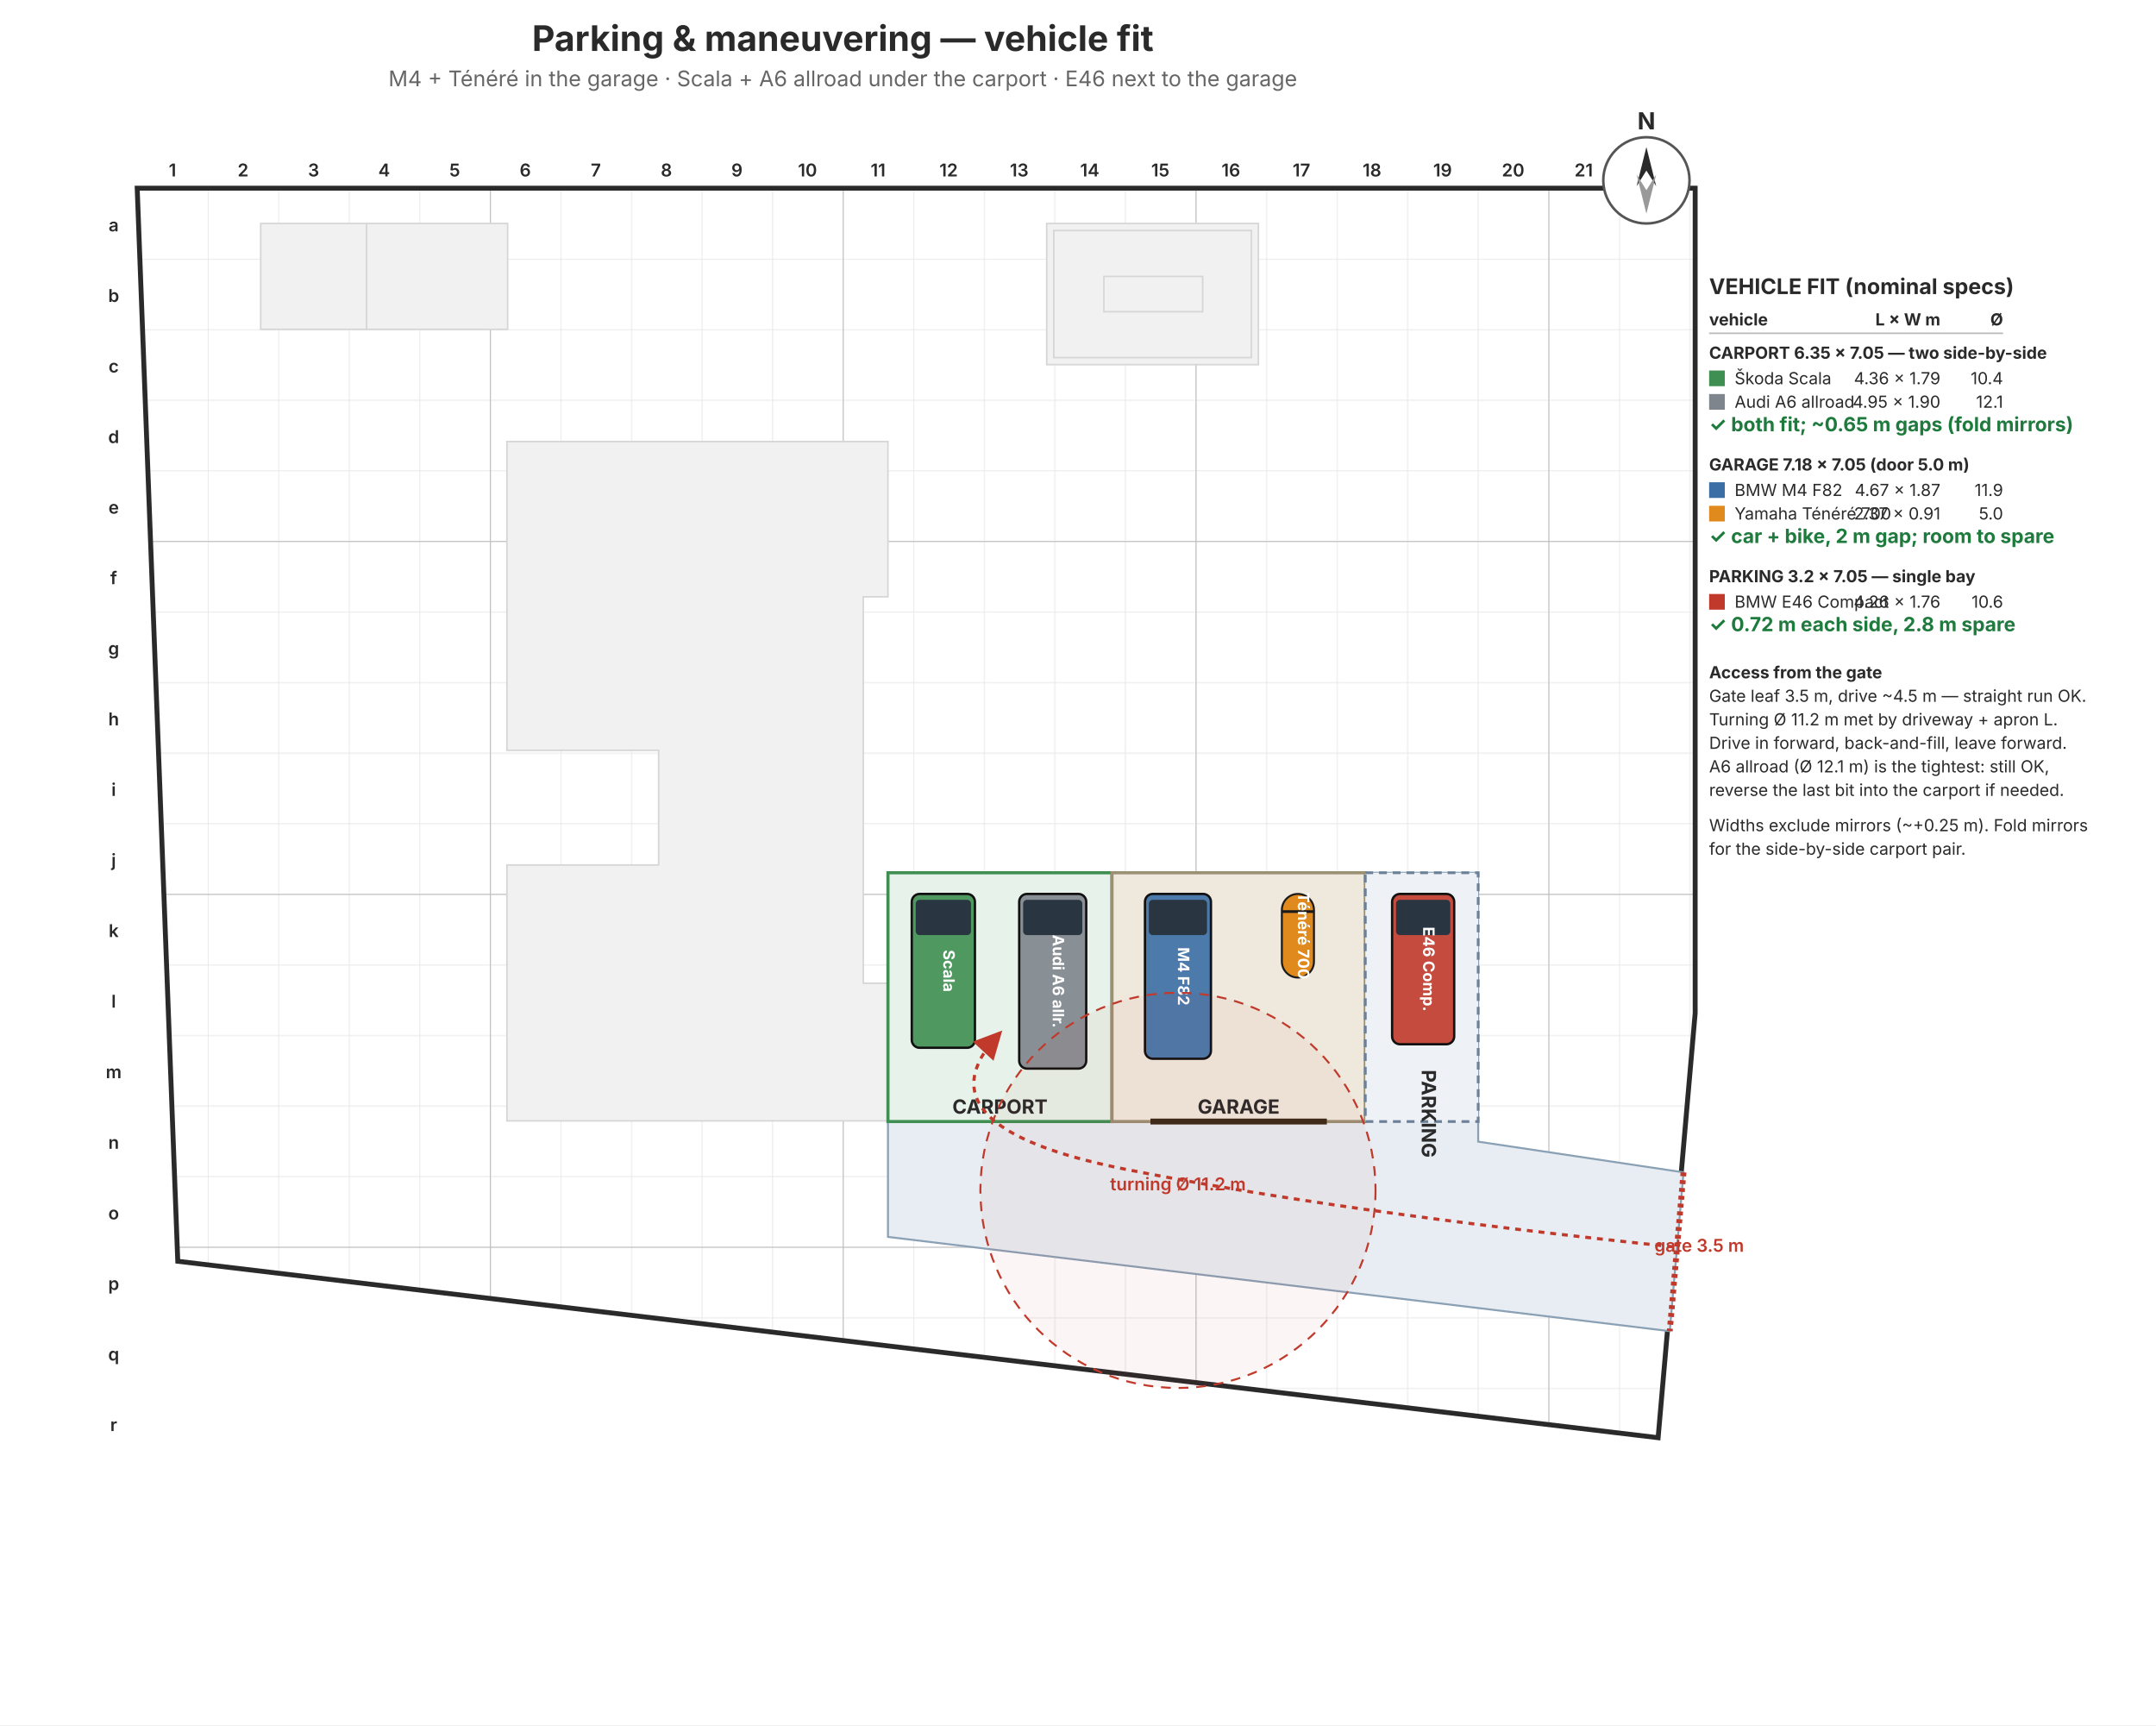
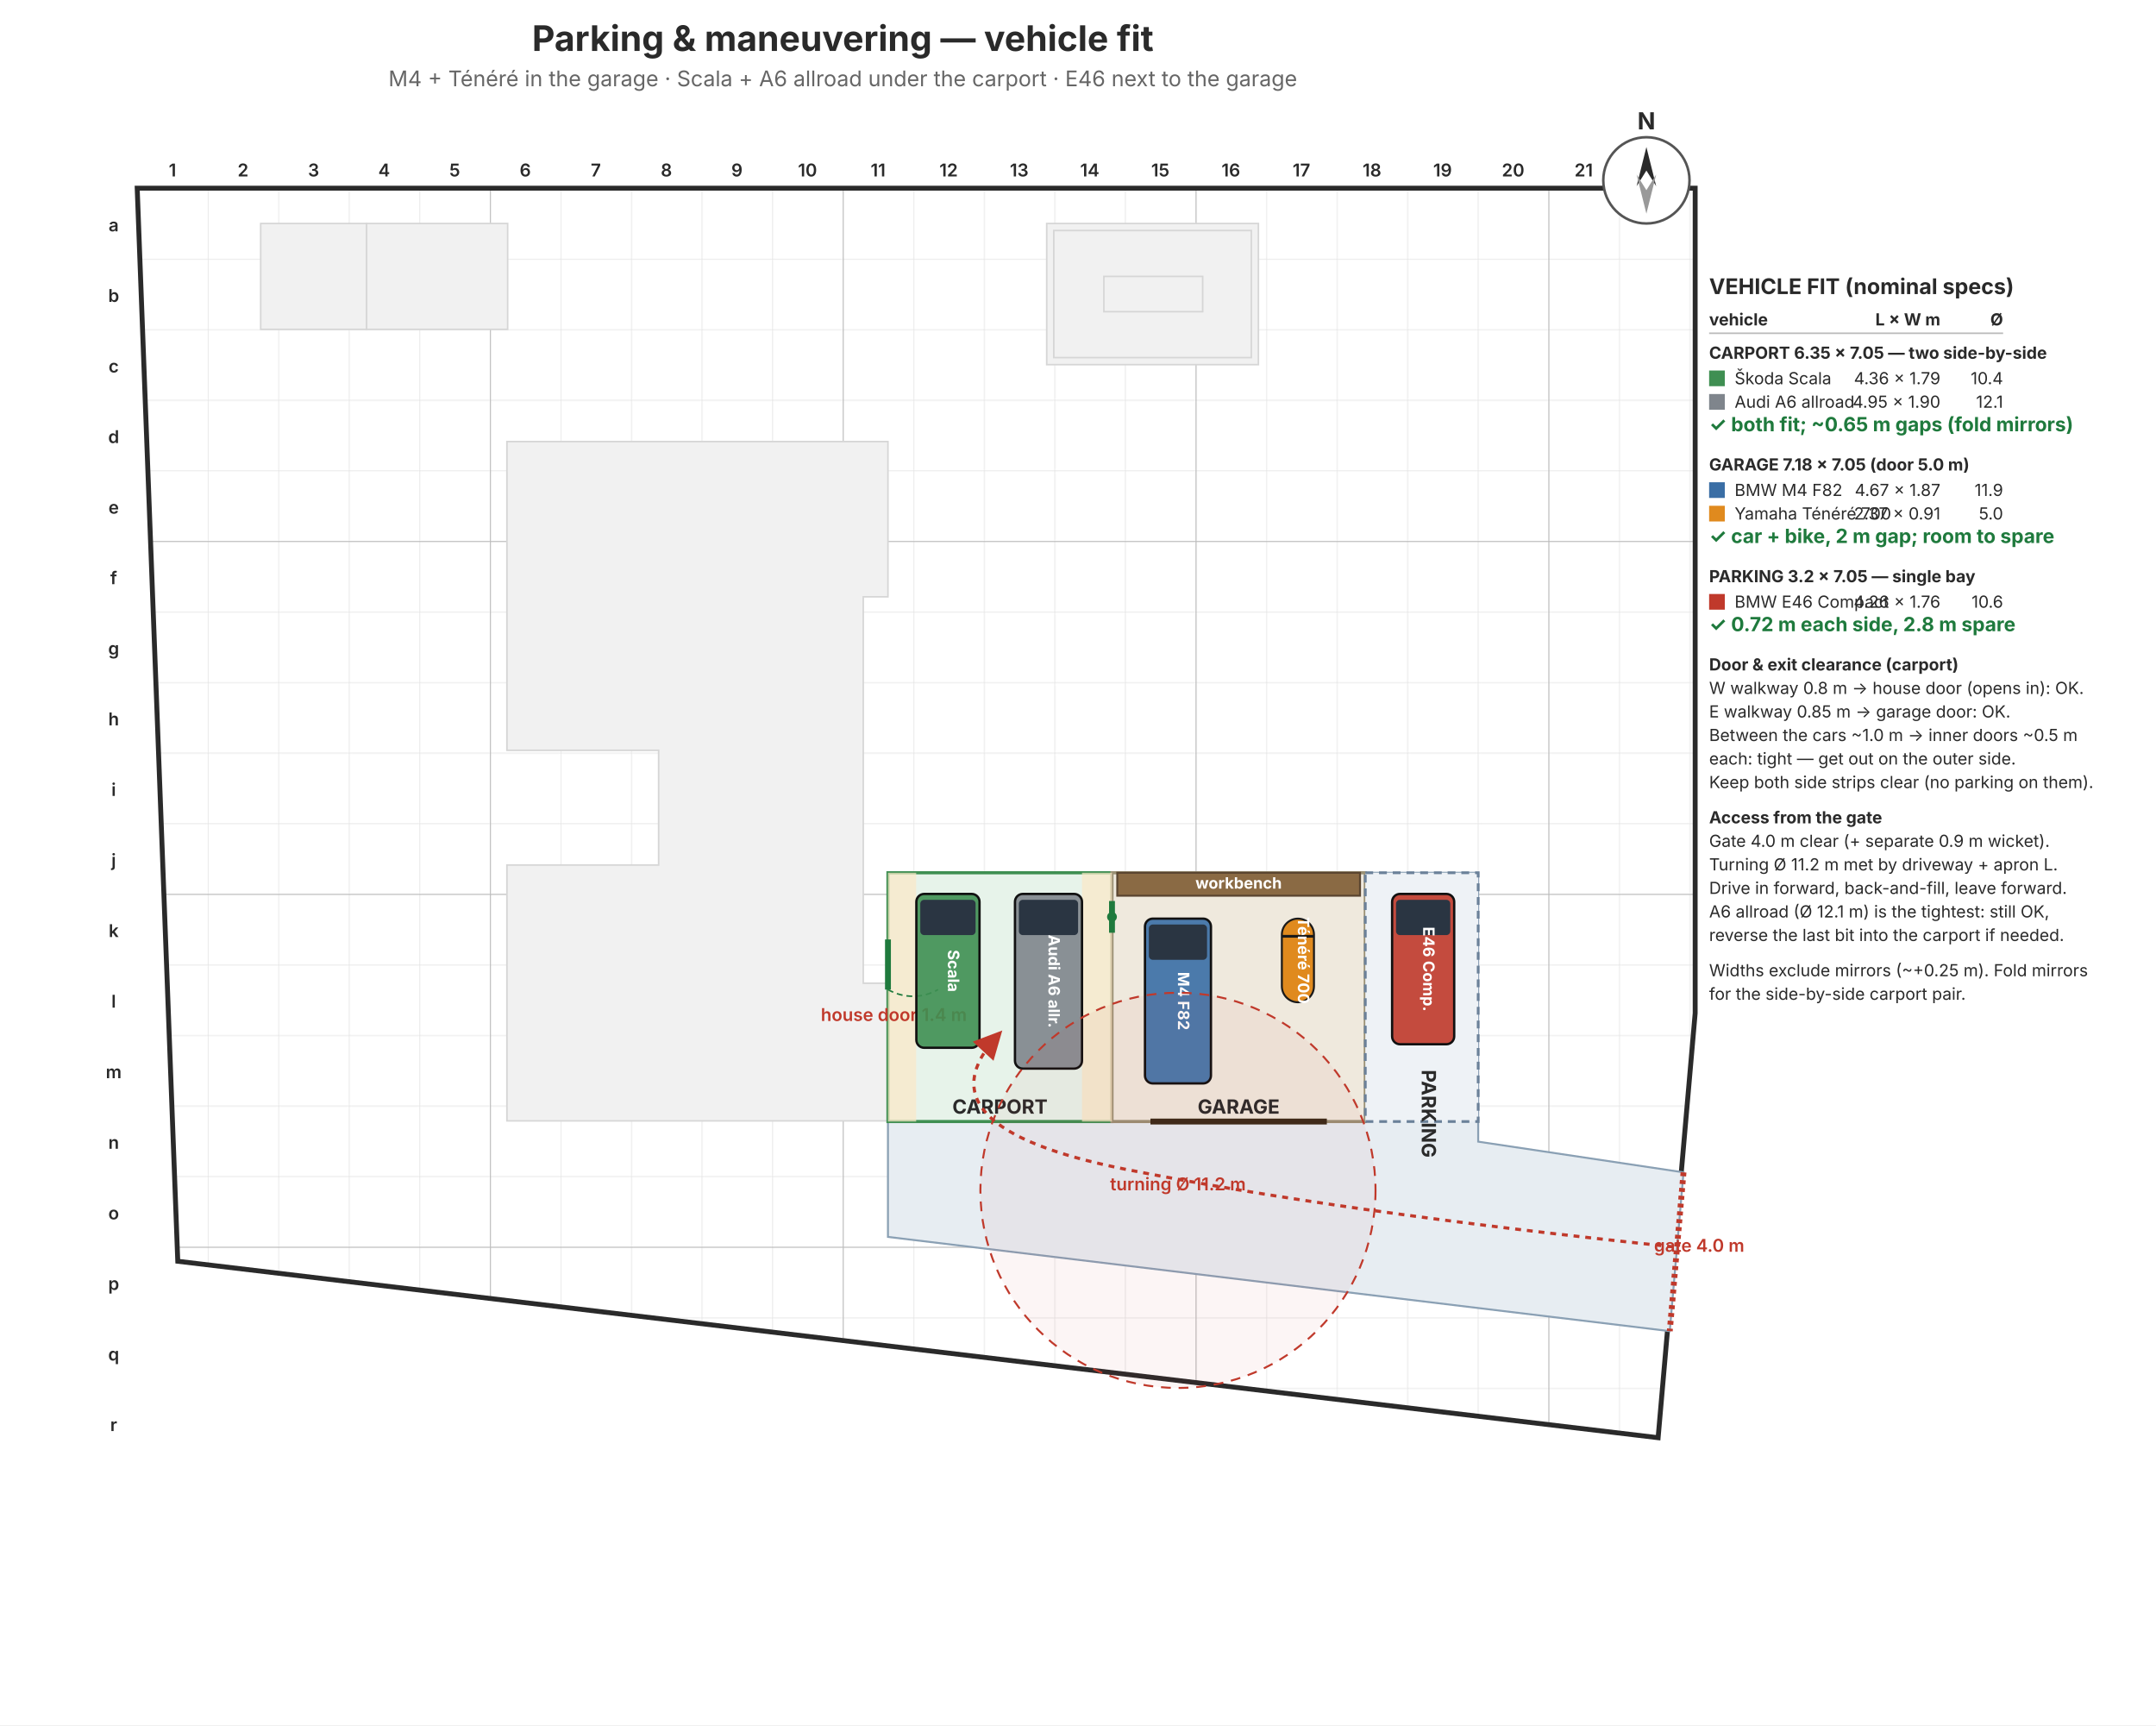
<svg xmlns="http://www.w3.org/2000/svg" viewBox="0 0 1100 880" font-family="-apple-system, BlinkMacSystemFont, sans-serif">
  <defs>
    <pattern id="cg" width="36" height="36" patternUnits="userSpaceOnUse">
      <path d="M 36 0 L 0 0 0 36" fill="none" stroke="#e2e2e2" stroke-width="0.6" />
    </pattern>
    <pattern id="mg" width="180" height="180" patternUnits="userSpaceOnUse">
      <rect width="180" height="180" fill="url(#cg)" />
      <path d="M 180 0 L 0 0 0 180" fill="none" stroke="#bcbcbc" stroke-width="1" />
    </pattern>
    <clipPath id="plot">
      <polygon points="0,0 794.88,0 794.88,420.84 775.98,637.38 20.7,547.38" />
    </clipPath>
    <marker id="arrow" markerWidth="9" markerHeight="9" refX="7" refY="4.5" orient="auto">
      <path d="M0,0 L9,4.5 L0,9 z" fill="#c0392b" />
    </marker>
  </defs>
  <style>
    text{font-family:-apple-system,sans-serif;fill:#2a2a2a}
    .title{font-size:18px;font-weight:700;text-anchor:middle}
    .sub{font-size:11px;fill:#666;text-anchor:middle}
    .axis{font-size:9px;fill:#777;text-anchor:middle;font-weight:600}
    .bay{font-size:10px;font-weight:700}
    .vlbl{font-size:8px;font-weight:700;fill:#fff}
    .dim{font-size:9px;fill:#c0392b;text-anchor:middle;font-weight:600}
    .ph{font-size:11px;font-weight:700}
    .pt{font-size:8.5px}
    .ok{font-size:10px;font-weight:700;fill:#1f7a3d}
  </style>
  <rect width="1100" height="880" fill="white" />
  <text x="430" y="26" class="title">Parking &amp; maneuvering — vehicle fit</text>
  <text x="430" y="44" class="sub">M4 + Ténéré in the garage · Scala + A6 allroad under the carport · E46 next to the garage</text>
  <g transform="translate(70, 96)">
    <g clip-path="url(#plot)">
      <rect x="-50" y="-10" width="900" height="720" fill="url(#mg)" />
    </g>
    <polygon points="0,0 794.88,0 794.88,420.84 775.98,637.38 20.7,547.38" fill="none" stroke="#2a2a2a" stroke-width="2.5" />
    <g class="axis">
      <text x="18" y="-6">1</text>
      <text x="54" y="-6">2</text>
      <text x="90" y="-6">3</text>
      <text x="126" y="-6">4</text>
      <text x="162" y="-6">5</text>
      <text x="198" y="-6">6</text>
      <text x="234" y="-6">7</text>
      <text x="270" y="-6">8</text>
      <text x="306" y="-6">9</text>
      <text x="342" y="-6">10</text>
      <text x="378" y="-6">11</text>
      <text x="414" y="-6">12</text>
      <text x="450" y="-6">13</text>
      <text x="486" y="-6">14</text>
      <text x="522" y="-6">15</text>
      <text x="558" y="-6">16</text>
      <text x="594" y="-6">17</text>
      <text x="630" y="-6">18</text>
      <text x="666" y="-6">19</text>
      <text x="702" y="-6">20</text>
      <text x="738" y="-6">21</text>
      <text x="774" y="-6">22</text>
    </g>
    <g class="axis">
      <text x="-12" y="22">a</text>
      <text x="-12" y="58">b</text>
      <text x="-12" y="94">c</text>
      <text x="-12" y="130">d</text>
      <text x="-12" y="166">e</text>
      <text x="-12" y="202">f</text>
      <text x="-12" y="238">g</text>
      <text x="-12" y="274">h</text>
      <text x="-12" y="310">i</text>
      <text x="-12" y="346">j</text>
      <text x="-12" y="382">k</text>
      <text x="-12" y="418">l</text>
      <text x="-12" y="454">m</text>
      <text x="-12" y="490">n</text>
      <text x="-12" y="526">o</text>
      <text x="-12" y="562">p</text>
      <text x="-12" y="598">q</text>
      <text x="-12" y="634">r</text>
    </g>
    <g clip-path="url(#plot)" fill="#f1f1f1" stroke="#d6d6d6" stroke-width="0.8">
      <polygon points="188.64,129.24 383.04,129.24 383.04,208.44 370.44,208.44 370.44,405.54 383.04,405.54 383.04,475.74 188.64,475.74 188.64,345.24 266.04,345.24 266.04,286.74 188.64,286.74" />
      <rect x="117" y="18" width="72" height="54" />
      <rect x="63" y="18" width="54" height="54" />
      <rect x="464.04" y="18" width="108" height="72" />
      <rect x="467.64" y="21.6" width="100.8" height="64.8" />
      <rect x="493.2" y="45" width="50.4" height="18" />
    </g>
    <polygon points="383.04,349.2 497.34,349.2 497.34,475.92 626.58,475.92 626.58,349.2 684.18,349.2 684.18,486.36 788.94,502.02 781.92,583.02 383.04,534.96" fill="#e7edf2" stroke="#8aa0b4" stroke-width="1" />
    <rect x="383.04" y="349.2" width="114.3" height="126.9" fill="#e7f3ea" stroke="#3f8f52" stroke-width="1.6" />
    <rect x="497.34" y="349.2" width="129.24" height="126.9" fill="#efe9dd" stroke="#9a9074" stroke-width="1.6" />
    <rect x="626.58" y="349.2" width="57.6" height="126.9" fill="#eef2f6" stroke="#6b8199" stroke-width="1.4" stroke-dasharray="4,3" />
    <line x1="516.96" y1="476.1" x2="606.96" y2="476.1" stroke="#3a2a18" stroke-width="3" />
    <text x="440.19" y="472.1" class="bay" fill="#2f6f43" text-anchor="middle">CARPORT</text>
    <text x="561.96" y="472.1" class="bay" fill="#7a6f52" text-anchor="middle">GARAGE</text>
    <text x="655.38" y="472.1" class="bay" fill="#556" text-anchor="middle" transform="rotate(90 655.38 472.1)">PARKING</text>
-     <g transform="translate(411.3,399.24)">
+     <rect x="500.04" y="349.2" width="123.84" height="11.7" fill="#8a6a44" stroke="#5a4530" stroke-width="1" />
+     <text x="561.96" y="357.3" class="vlbl" text-anchor="middle" fill="#fff">workbench</text>
+     <rect x="383.04" y="349.2" width="14.4" height="126.9" fill="#fbe9c7" fill-opacity="0.7" />
+     <rect x="482.04" y="349.2" width="15.3" height="126.9" fill="#fbe9c7" fill-opacity="0.7" />
+     <line x1="383.04" y1="383.22" x2="383.04" y2="408.78" stroke="#1f7a3d" stroke-width="3" />
+     <path d="M 383.04,408.78 A 25.56 25.56 0 0 0 408.6,408.78" fill="none" stroke="#1f7a3d" stroke-width="0.8" stroke-dasharray="3,2" />
+     <text x="386.04" y="424.8" class="dim" fill="#1f7a3d" text-anchor="start">house door 1.4 m</text>
+     <line x1="497.34" y1="363.6" x2="497.34" y2="379.8" stroke="#1f7a3d" stroke-width="3" />
+     <circle cx="497.34" cy="371.7" r="2.5" fill="#1f7a3d" />
+     <g transform="translate(413.64,399.24)">
      <rect x="-16.11" y="-39.24" width="32.22" height="78.48" rx="4" fill="#3f8f52" fill-opacity="0.9" stroke="#111" stroke-width="1.2" />
      <rect x="-14.11" y="-36.24" width="28.22" height="18" rx="2" fill="#2a3542" />
    </g>
-     <text x="411.3" y="399.24" class="vlbl" text-anchor="middle" transform="rotate(90 411.3 399.24)">Scala</text>
-     <g transform="translate(467.1,404.55)">
+     <text x="413.64" y="399.24" class="vlbl" text-anchor="middle" transform="rotate(90 413.64 399.24)">Scala</text>
+     <g transform="translate(464.94,404.55)">
      <rect x="-17.1" y="-44.55" width="34.2" height="89.1" rx="4" fill="#7f858c" fill-opacity="0.9" stroke="#111" stroke-width="1.2" />
      <rect x="-15.1" y="-41.55" width="30.2" height="18" rx="2" fill="#2a3542" />
    </g>
-     <text x="467.1" y="404.55" class="vlbl" text-anchor="middle" transform="rotate(90 467.1 404.55)">Audi A6 allr.</text>
-     <g transform="translate(531,402.03)">
+     <text x="464.94" y="404.55" class="vlbl" text-anchor="middle" transform="rotate(90 464.94 404.55)">Audi A6 allr.</text>
+     <g transform="translate(531,414.63)">
      <rect x="-16.83" y="-42.03" width="33.66" height="84.06" rx="4" fill="#3a6ea5" fill-opacity="0.9" stroke="#111" stroke-width="1.2" />
      <rect x="-14.83" y="-39.03" width="29.66" height="18" rx="2" fill="#2a3542" />
    </g>
-     <text x="531" y="402.03" class="vlbl" text-anchor="middle" transform="rotate(90 531 402.03)">M4 F82</text>
-     <g transform="translate(592.2,381.33)">
+     <text x="531" y="414.63" class="vlbl" text-anchor="middle" transform="rotate(90 531 414.63)">M4 F82</text>
+     <g transform="translate(592.2,393.93)">
      <rect x="-8.19" y="-21.33" width="16.38" height="42.66" rx="8.19" fill="#e08a1e" stroke="#1a1a1a" stroke-width="1" />
      <line x1="-8.1" y1="-12.33" x2="8.1" y2="-12.33" stroke="#1a1a1a" stroke-width="1.4" />
    </g>
-     <text x="592.2" y="381.33" class="vlbl" text-anchor="middle" transform="rotate(90 592.2 381.33)">Ténéré 700</text>
+     <text x="592.2" y="393.93" class="vlbl" text-anchor="middle" transform="rotate(90 592.2 393.93)">Ténéré 700</text>
    <g transform="translate(656.1,398.34)">
      <rect x="-15.84" y="-38.34" width="31.68" height="76.68" rx="4" fill="#c0392b" fill-opacity="0.9" stroke="#111" stroke-width="1.2" />
      <rect x="-13.84" y="-35.34" width="27.68" height="18" rx="2" fill="#2a3542" />
    </g>
    <text x="656.1" y="398.34" class="vlbl" text-anchor="middle" transform="rotate(90 656.1 398.34)">E46 Comp.</text>
    <line x1="788.94" y1="502.02" x2="781.92" y2="583.02" stroke="#c0392b" stroke-width="3" stroke-dasharray="2,2" />
-     <text x="796.94" y="542.52" class="dim" text-anchor="start">gate 3.5 m</text>
+     <text x="796.94" y="542.52" class="dim" text-anchor="start">gate 4.0 m</text>
    <circle cx="531" cy="511.2" r="100.8" fill="#c0392b" fill-opacity="0.05" stroke="#c0392b" stroke-width="1" stroke-dasharray="5,4" />
    <text x="531" y="511.2" class="dim">turning Ø 11.2 m</text>
    <path d="M 783.54,540 Q 612,522 504,500.4 T 439.2,432" fill="none" stroke="#c0392b" stroke-width="1.6" stroke-dasharray="3,3" marker-end="url(#arrow)" />
  </g>
  <g transform="translate(840, 92)">
    <circle r="22" fill="white" stroke="#555" stroke-width="1.3" />
    <path d="M 0 -17 L 5 3 L 0 -5 L -5 3 Z" fill="#2a2a2a" />
    <path d="M 0 5 L 5 -3 L 0 17 L -5 -3 Z" fill="#999" />
    <text y="-26" font-size="12" font-weight="700" text-anchor="middle">N</text>
  </g>
  <g transform="translate(872, 150)">
    <text x="0" y="0" class="ph">VEHICLE FIT (nominal specs)</text>
    <text x="0" y="16" class="pt" font-weight="700" fill="#555">vehicle</text>
    <text x="118" y="16" class="pt" font-weight="700" fill="#555" text-anchor="end">L × W m</text>
    <text x="150" y="16" class="pt" font-weight="700" fill="#555" text-anchor="end">Ø</text>
    <line x1="0" y1="20" x2="150" y2="20" stroke="#bbb" stroke-width="0.8" />
    <text x="0" y="33" class="pt" font-weight="700" fill="#333">CARPORT 6.35 × 7.05 — two side-by-side</text>
    <rect x="0" y="39" width="8" height="8" fill="#3f8f52" />
    <text x="13" y="46" class="pt">Škoda Scala</text>
    <text x="118" y="46" class="pt" text-anchor="end">4.36 × 1.79</text>
    <text x="150" y="46" class="pt" text-anchor="end">10.4</text>
    <rect x="0" y="51" width="8" height="8" fill="#7f858c" />
    <text x="13" y="58" class="pt">Audi A6 allroad</text>
    <text x="118" y="58" class="pt" text-anchor="end">4.95 × 1.90</text>
    <text x="150" y="58" class="pt" text-anchor="end">12.1</text>
    <text x="0" y="70" class="ok" font-size="8.5">✓ both fit; ~0.65 m gaps (fold mirrors)</text>
    <text x="0" y="90" class="pt" font-weight="700" fill="#333">GARAGE 7.18 × 7.05 (door 5.0 m)</text>
    <rect x="0" y="96" width="8" height="8" fill="#3a6ea5" />
    <text x="13" y="103" class="pt">BMW M4 F82</text>
    <text x="118" y="103" class="pt" text-anchor="end">4.67 × 1.87</text>
    <text x="150" y="103" class="pt" text-anchor="end">11.9</text>
    <rect x="0" y="108" width="8" height="8" fill="#e08a1e" />
    <text x="13" y="115" class="pt">Yamaha Ténéré 700</text>
    <text x="118" y="115" class="pt" text-anchor="end">2.37 × 0.91</text>
    <text x="150" y="115" class="pt" text-anchor="end">5.0</text>
    <text x="0" y="127" class="ok" font-size="8.5">✓ car + bike, 2 m gap; room to spare</text>
    <text x="0" y="147" class="pt" font-weight="700" fill="#333">PARKING 3.2 × 7.05 — single bay</text>
    <rect x="0" y="153" width="8" height="8" fill="#c0392b" />
    <text x="13" y="160" class="pt">BMW E46 Compact</text>
    <text x="118" y="160" class="pt" text-anchor="end">4.26 × 1.76</text>
    <text x="150" y="160" class="pt" text-anchor="end">10.6</text>
    <text x="0" y="172" class="ok" font-size="8.5">✓ 0.72 m each side, 2.8 m spare</text>
-     <text x="0" y="196" class="pt" fill="#444" font-weight="700">Access from the gate</text>
-     <text x="0" y="208" class="pt" fill="#555">Gate leaf 3.5 m, drive ~4.5 m — straight run OK.</text>
-     <text x="0" y="220" class="pt" fill="#555">Turning Ø 11.2 m met by driveway + apron L.</text>
-     <text x="0" y="232" class="pt" fill="#555">Drive in forward, back-and-fill, leave forward.</text>
-     <text x="0" y="244" class="pt" fill="#555">A6 allroad (Ø 12.1 m) is the tightest: still OK,</text>
-     <text x="0" y="256" class="pt" fill="#555">reverse the last bit into the carport if needed.</text>
-     <text x="0" y="274" class="pt" fill="#888">Widths exclude mirrors (~+0.25 m). Fold mirrors</text>
-     <text x="0" y="286" class="pt" fill="#888">for the side-by-side carport pair.</text>
+     <text x="0" y="192" class="pt" fill="#444" font-weight="700">Door &amp; exit clearance (carport)</text>
+     <text x="0" y="204" class="pt" fill="#555">W walkway 0.8 m → house door (opens in): OK.</text>
+     <text x="0" y="216" class="pt" fill="#555">E walkway 0.85 m → garage door: OK.</text>
+     <text x="0" y="228" class="pt" fill="#555">Between the cars ~1.0 m → inner doors ~0.5 m</text>
+     <text x="0" y="240" class="pt" fill="#555">each: tight — get out on the outer side.</text>
+     <text x="0" y="252" class="pt" fill="#555">Keep both side strips clear (no parking on them).</text>
+     <text x="0" y="270" class="pt" fill="#444" font-weight="700">Access from the gate</text>
+     <text x="0" y="282" class="pt" fill="#555">Gate 4.0 m clear (+ separate 0.9 m wicket).</text>
+     <text x="0" y="294" class="pt" fill="#555">Turning Ø 11.2 m met by driveway + apron L.</text>
+     <text x="0" y="306" class="pt" fill="#555">Drive in forward, back-and-fill, leave forward.</text>
+     <text x="0" y="318" class="pt" fill="#555">A6 allroad (Ø 12.1 m) is the tightest: still OK,</text>
+     <text x="0" y="330" class="pt" fill="#555">reverse the last bit into the carport if needed.</text>
+     <text x="0" y="348" class="pt" fill="#888">Widths exclude mirrors (~+0.25 m). Fold mirrors</text>
+     <text x="0" y="360" class="pt" fill="#888">for the side-by-side carport pair.</text>
  </g>
</svg>
